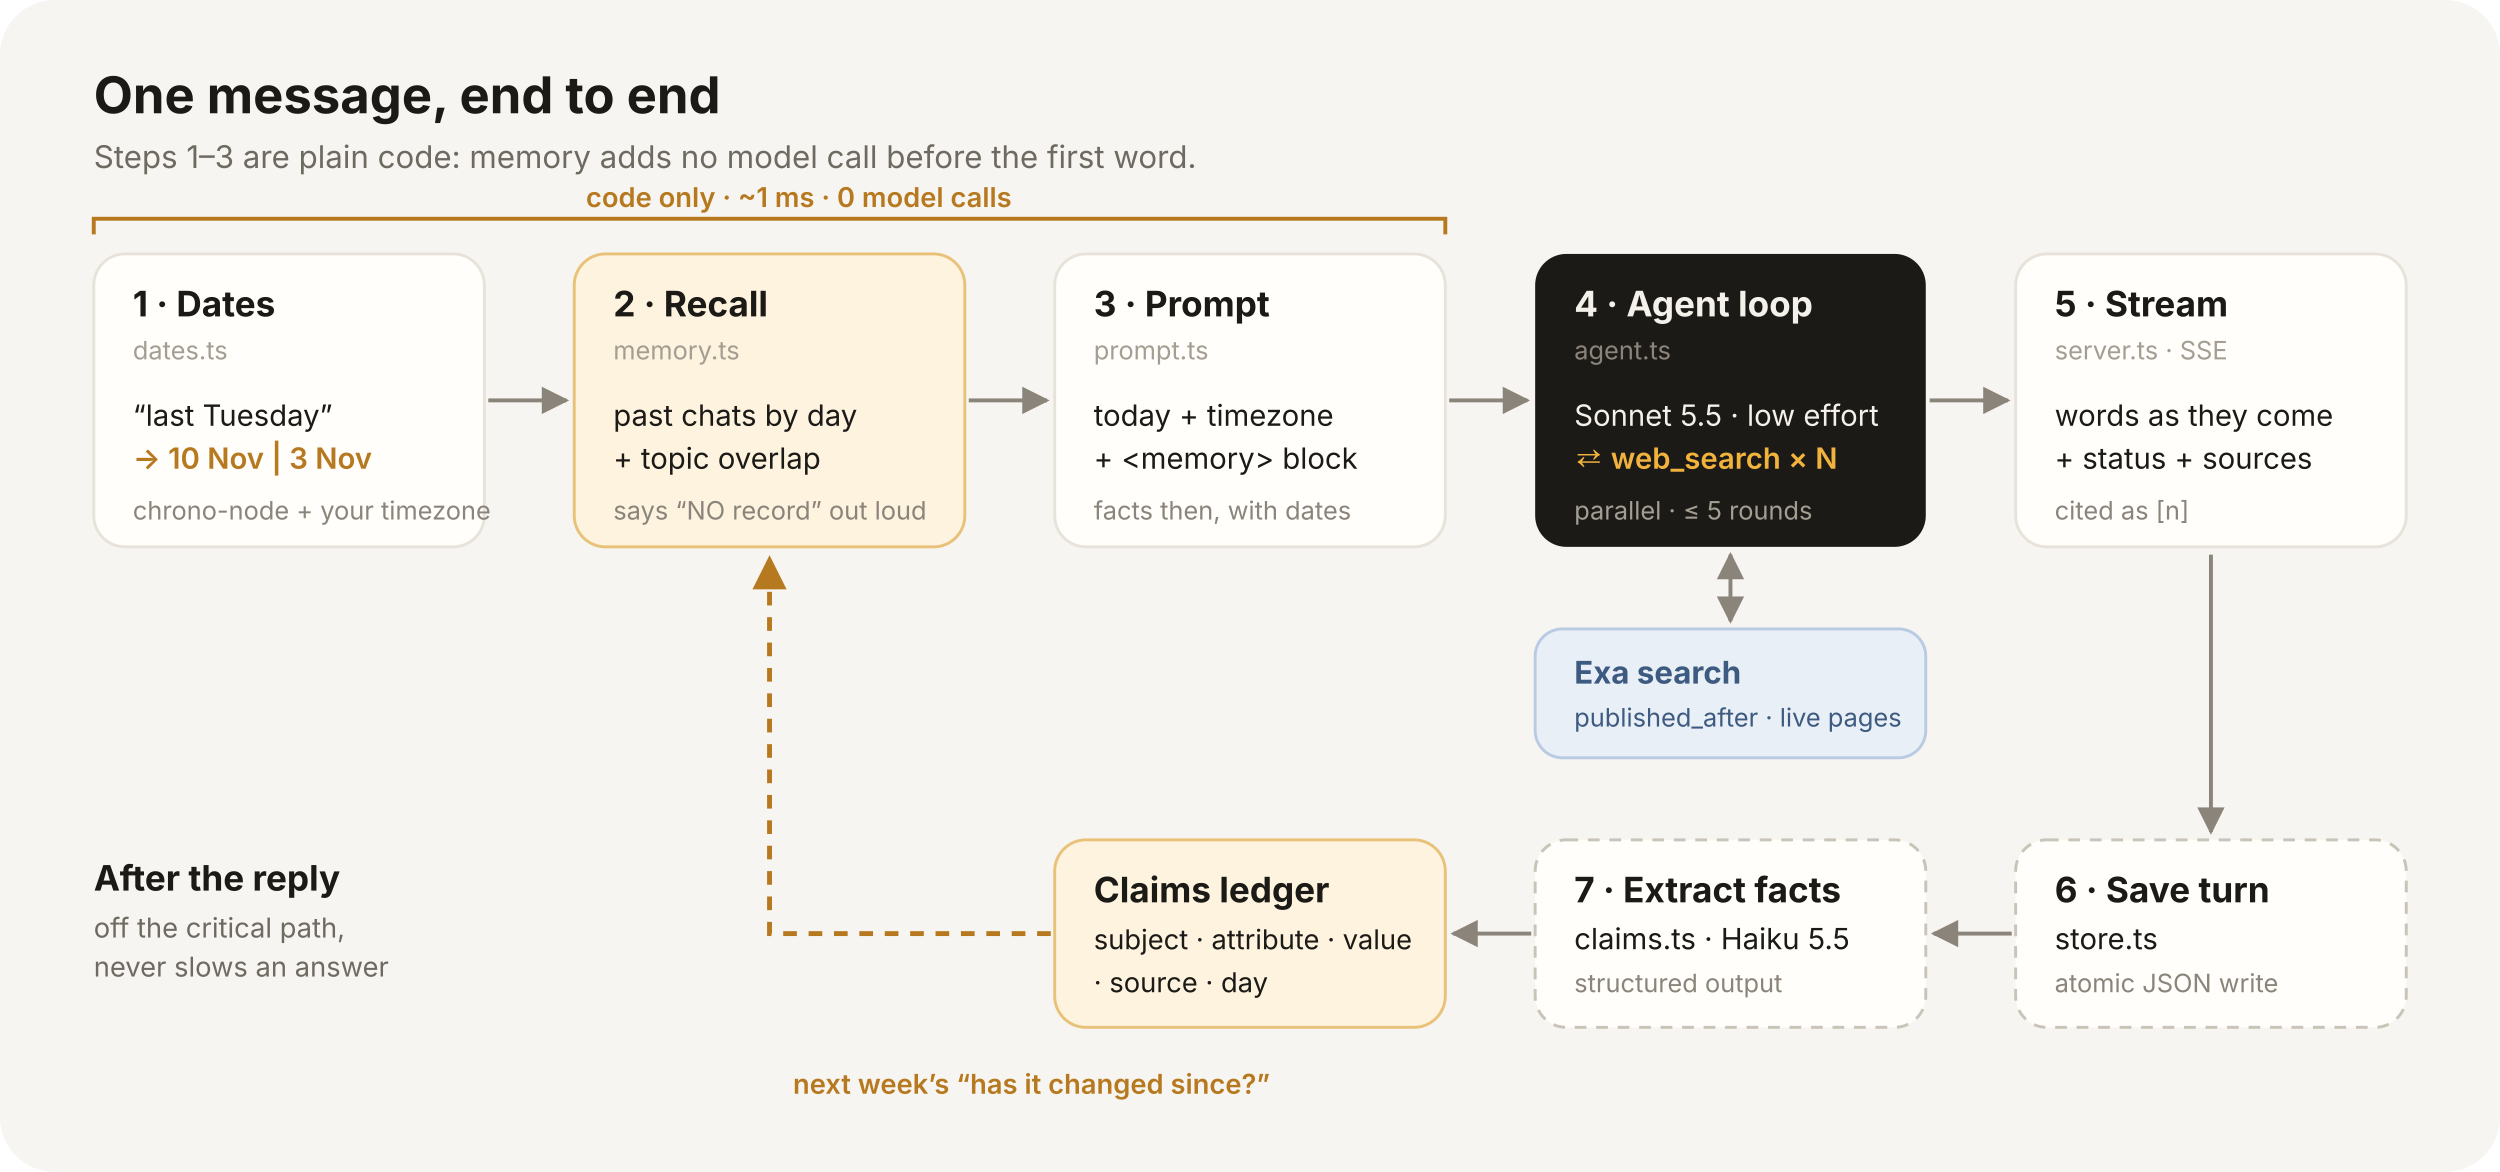
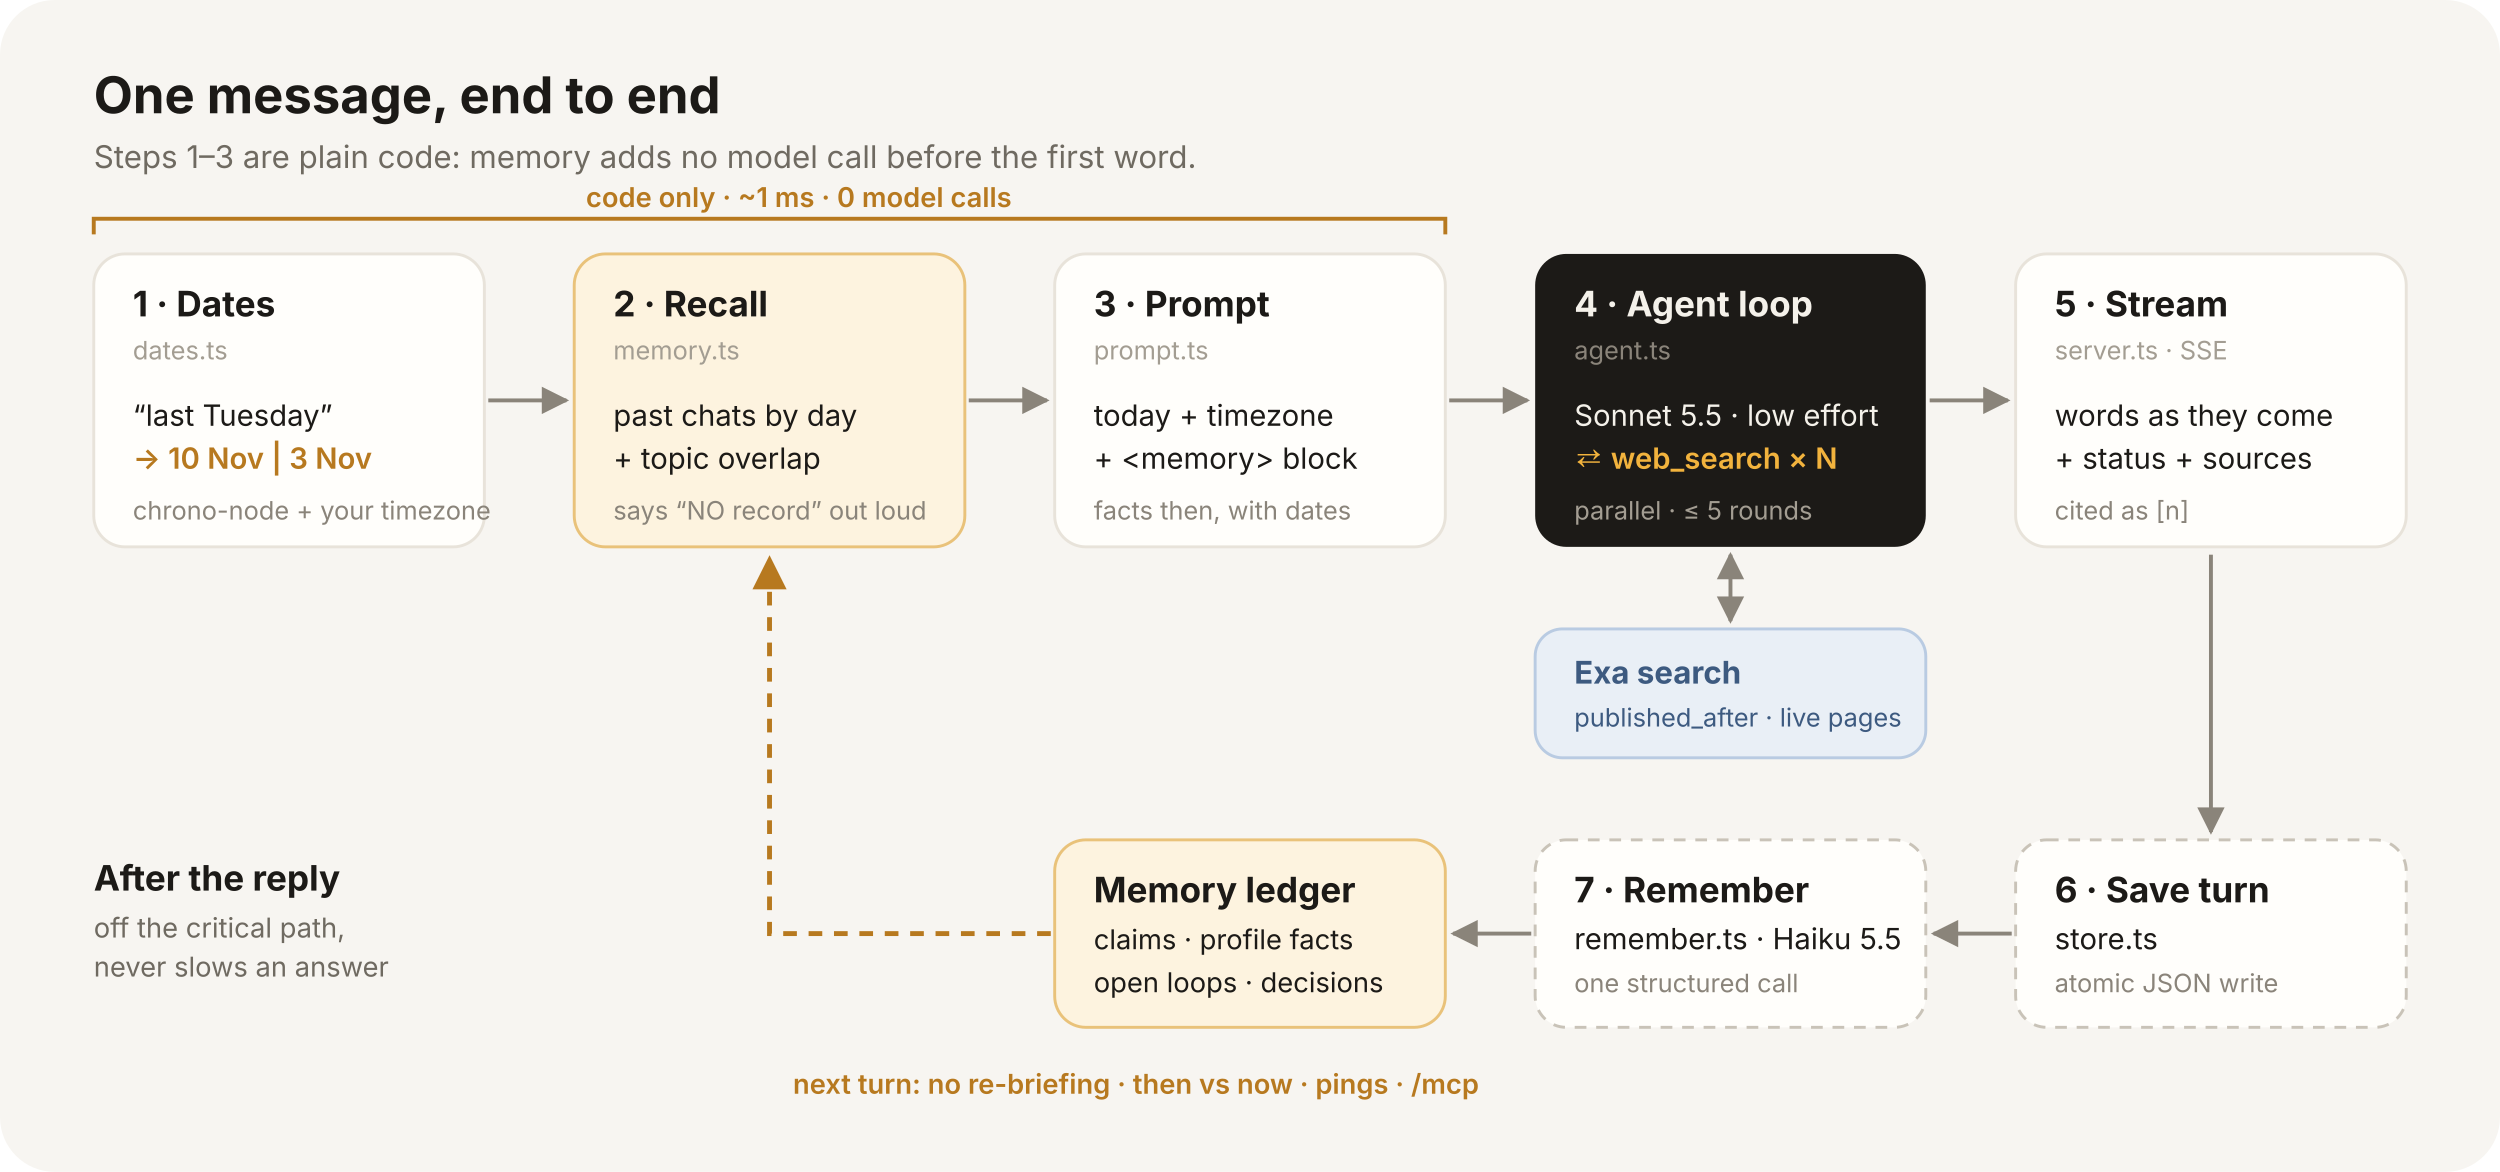
<svg xmlns="http://www.w3.org/2000/svg" width="1280" height="600" viewBox="0 0 1280 600" font-family="-apple-system, 'Segoe UI', Inter, Helvetica, Arial, sans-serif">
  <defs>
    <marker id="a" viewBox="0 0 10 10" refX="9" refY="5" markerWidth="7" markerHeight="7" orient="auto-start-reverse">
      <path d="M0 0L10 5L0 10z" fill="#8a847a" />
    </marker>
    <marker id="g" viewBox="0 0 10 10" refX="9" refY="5" markerWidth="7" markerHeight="7" orient="auto-start-reverse">
      <path d="M0 0L10 5L0 10z" fill="#b7791f" />
    </marker>
  </defs>
  <rect width="1280" height="600" rx="28" fill="#f7f5f1" />
  <text x="48" y="58" font-size="26" font-weight="700" fill="#1c1a17">One message, end to end</text>
  <text x="48" y="86" font-size="16" fill="#6f6a61">Steps 1–3 are plain code: memory adds no model call before the first word.</text>
  <path d="M48 120 v-8 h692 v8" fill="none" stroke="#b7791f" stroke-width="2" />
  <text x="300" y="106" font-size="14" font-weight="600" fill="#b7791f">code only · ~1 ms · 0 model calls</text>
  <g font-size="15">
    <rect x="48" y="130" width="200" height="150" rx="16" fill="#fffefb" stroke="#e8e3da" stroke-width="1.5" />
    <text x="68" y="162" font-size="18" font-weight="700" fill="#1c1a17">1 · Dates</text>
    <text x="68" y="184" font-size="13" fill="#a39d92">dates.ts</text>
    <text x="68" y="218" fill="#1c1a17">“last Tuesday”</text>
    <text x="68" y="240" fill="#b7791f" font-weight="600">→ 10 Nov | 3 Nov</text>
    <text x="68" y="266" font-size="13" fill="#8a847a">chrono-node + your timezone</text>
    <rect x="294" y="130" width="200" height="150" rx="16" fill="#fdf3df" stroke="#e9c27a" stroke-width="1.5" />
    <text x="314" y="162" font-size="18" font-weight="700" fill="#1c1a17">2 · Recall</text>
    <text x="314" y="184" font-size="13" fill="#a39d92">memory.ts</text>
    <text x="314" y="218" fill="#1c1a17">past chats by day</text>
    <text x="314" y="240" fill="#1c1a17">+ topic overlap</text>
    <text x="314" y="266" font-size="13" fill="#8a847a">says “NO record” out loud</text>
    <rect x="540" y="130" width="200" height="150" rx="16" fill="#fffefb" stroke="#e8e3da" stroke-width="1.5" />
    <text x="560" y="162" font-size="18" font-weight="700" fill="#1c1a17">3 · Prompt</text>
    <text x="560" y="184" font-size="13" fill="#a39d92">prompt.ts</text>
    <text x="560" y="218" fill="#1c1a17">today + timezone</text>
    <text x="560" y="240" fill="#1c1a17">+ &lt;memory&gt; block</text>
    <text x="560" y="266" font-size="13" fill="#8a847a">facts then, with dates</text>
    <rect x="786" y="130" width="200" height="150" rx="16" fill="#1c1a17" />
    <text x="806" y="162" font-size="18" font-weight="700" fill="#f4f1ea">4 · Agent loop</text>
    <text x="806" y="184" font-size="13" fill="#8a847a">agent.ts</text>
    <text x="806" y="218" fill="#f4f1ea">Sonnet 5.5 · low effort</text>
    <text x="806" y="240" fill="#f2b33d" font-weight="600">⇄ web_search × N</text>
    <text x="806" y="266" font-size="13" fill="#a39d92">parallel · ≤ 5 rounds</text>
    <rect x="1032" y="130" width="200" height="150" rx="16" fill="#fffefb" stroke="#e8e3da" stroke-width="1.5" />
    <text x="1052" y="162" font-size="18" font-weight="700" fill="#1c1a17">5 · Stream</text>
    <text x="1052" y="184" font-size="13" fill="#a39d92">server.ts · SSE</text>
    <text x="1052" y="218" fill="#1c1a17">words as they come</text>
    <text x="1052" y="240" fill="#1c1a17">+ status + sources</text>
    <text x="1052" y="266" font-size="13" fill="#8a847a">cited as [n]</text>
  </g>
  <g stroke="#8a847a" stroke-width="2" marker-end="url(#a)">
    <line x1="250" y1="205" x2="290" y2="205" />
    <line x1="496" y1="205" x2="536" y2="205" />
    <line x1="742" y1="205" x2="782" y2="205" />
    <line x1="988" y1="205" x2="1028" y2="205" />
  </g>
  <line x1="886" y1="284" x2="886" y2="318" stroke="#8a847a" stroke-width="2" marker-start="url(#a)" marker-end="url(#a)" />
  <rect x="786" y="322" width="200" height="66" rx="14" fill="#e9eff6" stroke="#b9cbe2" stroke-width="1.5" />
  <text x="806" y="350" font-size="16" font-weight="700" fill="#3d5a80">Exa search</text>
  <text x="806" y="372" font-size="13" fill="#3d5a80">published_after · live pages</text>
  <text x="48" y="456" font-size="18" font-weight="700" fill="#1c1a17">After the reply</text>
  <text x="48" y="480" font-size="14" fill="#6f6a61">off the critical path,</text>
  <text x="48" y="500" font-size="14" fill="#6f6a61">never slows an answer</text>
  <g font-size="15">
    <rect x="1032" y="430" width="200" height="96" rx="16" fill="#fffefb" stroke="#c9c3b8" stroke-width="1.5" stroke-dasharray="6 5" />
    <text x="1052" y="462" font-size="18" font-weight="700" fill="#1c1a17">6 · Save turn</text>
    <text x="1052" y="486" fill="#1c1a17">store.ts</text>
    <text x="1052" y="508" font-size="13" fill="#8a847a">atomic JSON write</text>
    <rect x="786" y="430" width="200" height="96" rx="16" fill="#fffefb" stroke="#c9c3b8" stroke-width="1.5" stroke-dasharray="6 5" />
-     <text x="806" y="462" font-size="18" font-weight="700" fill="#1c1a17">7 · Extract facts</text>
-     <text x="806" y="486" fill="#1c1a17">claims.ts · Haiku 5.5</text>
-     <text x="806" y="508" font-size="13" fill="#8a847a">structured output</text>
+     <text x="806" y="462" font-size="18" font-weight="700" fill="#1c1a17">7 · Remember</text>
+     <text x="806" y="486" fill="#1c1a17">remember.ts · Haiku 5.5</text>
+     <text x="806" y="508" font-size="13" fill="#8a847a">one structured call</text>
    <rect x="540" y="430" width="200" height="96" rx="16" fill="#fdf3df" stroke="#e9c27a" stroke-width="1.5" />
-     <text x="560" y="462" font-size="18" font-weight="700" fill="#1c1a17">Claims ledger</text>
-     <text x="560" y="486" font-size="14" fill="#1c1a17">subject · attribute · value</text>
-     <text x="560" y="508" font-size="14" fill="#1c1a17">· source · day</text>
+     <text x="560" y="462" font-size="18" font-weight="700" fill="#1c1a17">Memory ledger</text>
+     <text x="560" y="486" font-size="14" fill="#1c1a17">claims · profile facts</text>
+     <text x="560" y="508" font-size="14" fill="#1c1a17">open loops · decisions</text>
  </g>
  <g stroke="#8a847a" stroke-width="2" marker-end="url(#a)" fill="none">
    <line x1="1132" y1="284" x2="1132" y2="426" />
    <line x1="1030" y1="478" x2="990" y2="478" />
    <line x1="784" y1="478" x2="744" y2="478" />
  </g>
  <path d="M538 478 H394 V286" fill="none" stroke="#b7791f" stroke-width="2.5" stroke-dasharray="7 6" marker-end="url(#g)" />
-   <text x="406" y="560" font-size="14" font-weight="600" fill="#b7791f">next week’s “has it changed since?”</text>
+   <text x="406" y="560" font-size="14" font-weight="600" fill="#b7791f">next turn: no re-briefing · then vs now · pings · /mcp</text>
</svg>
